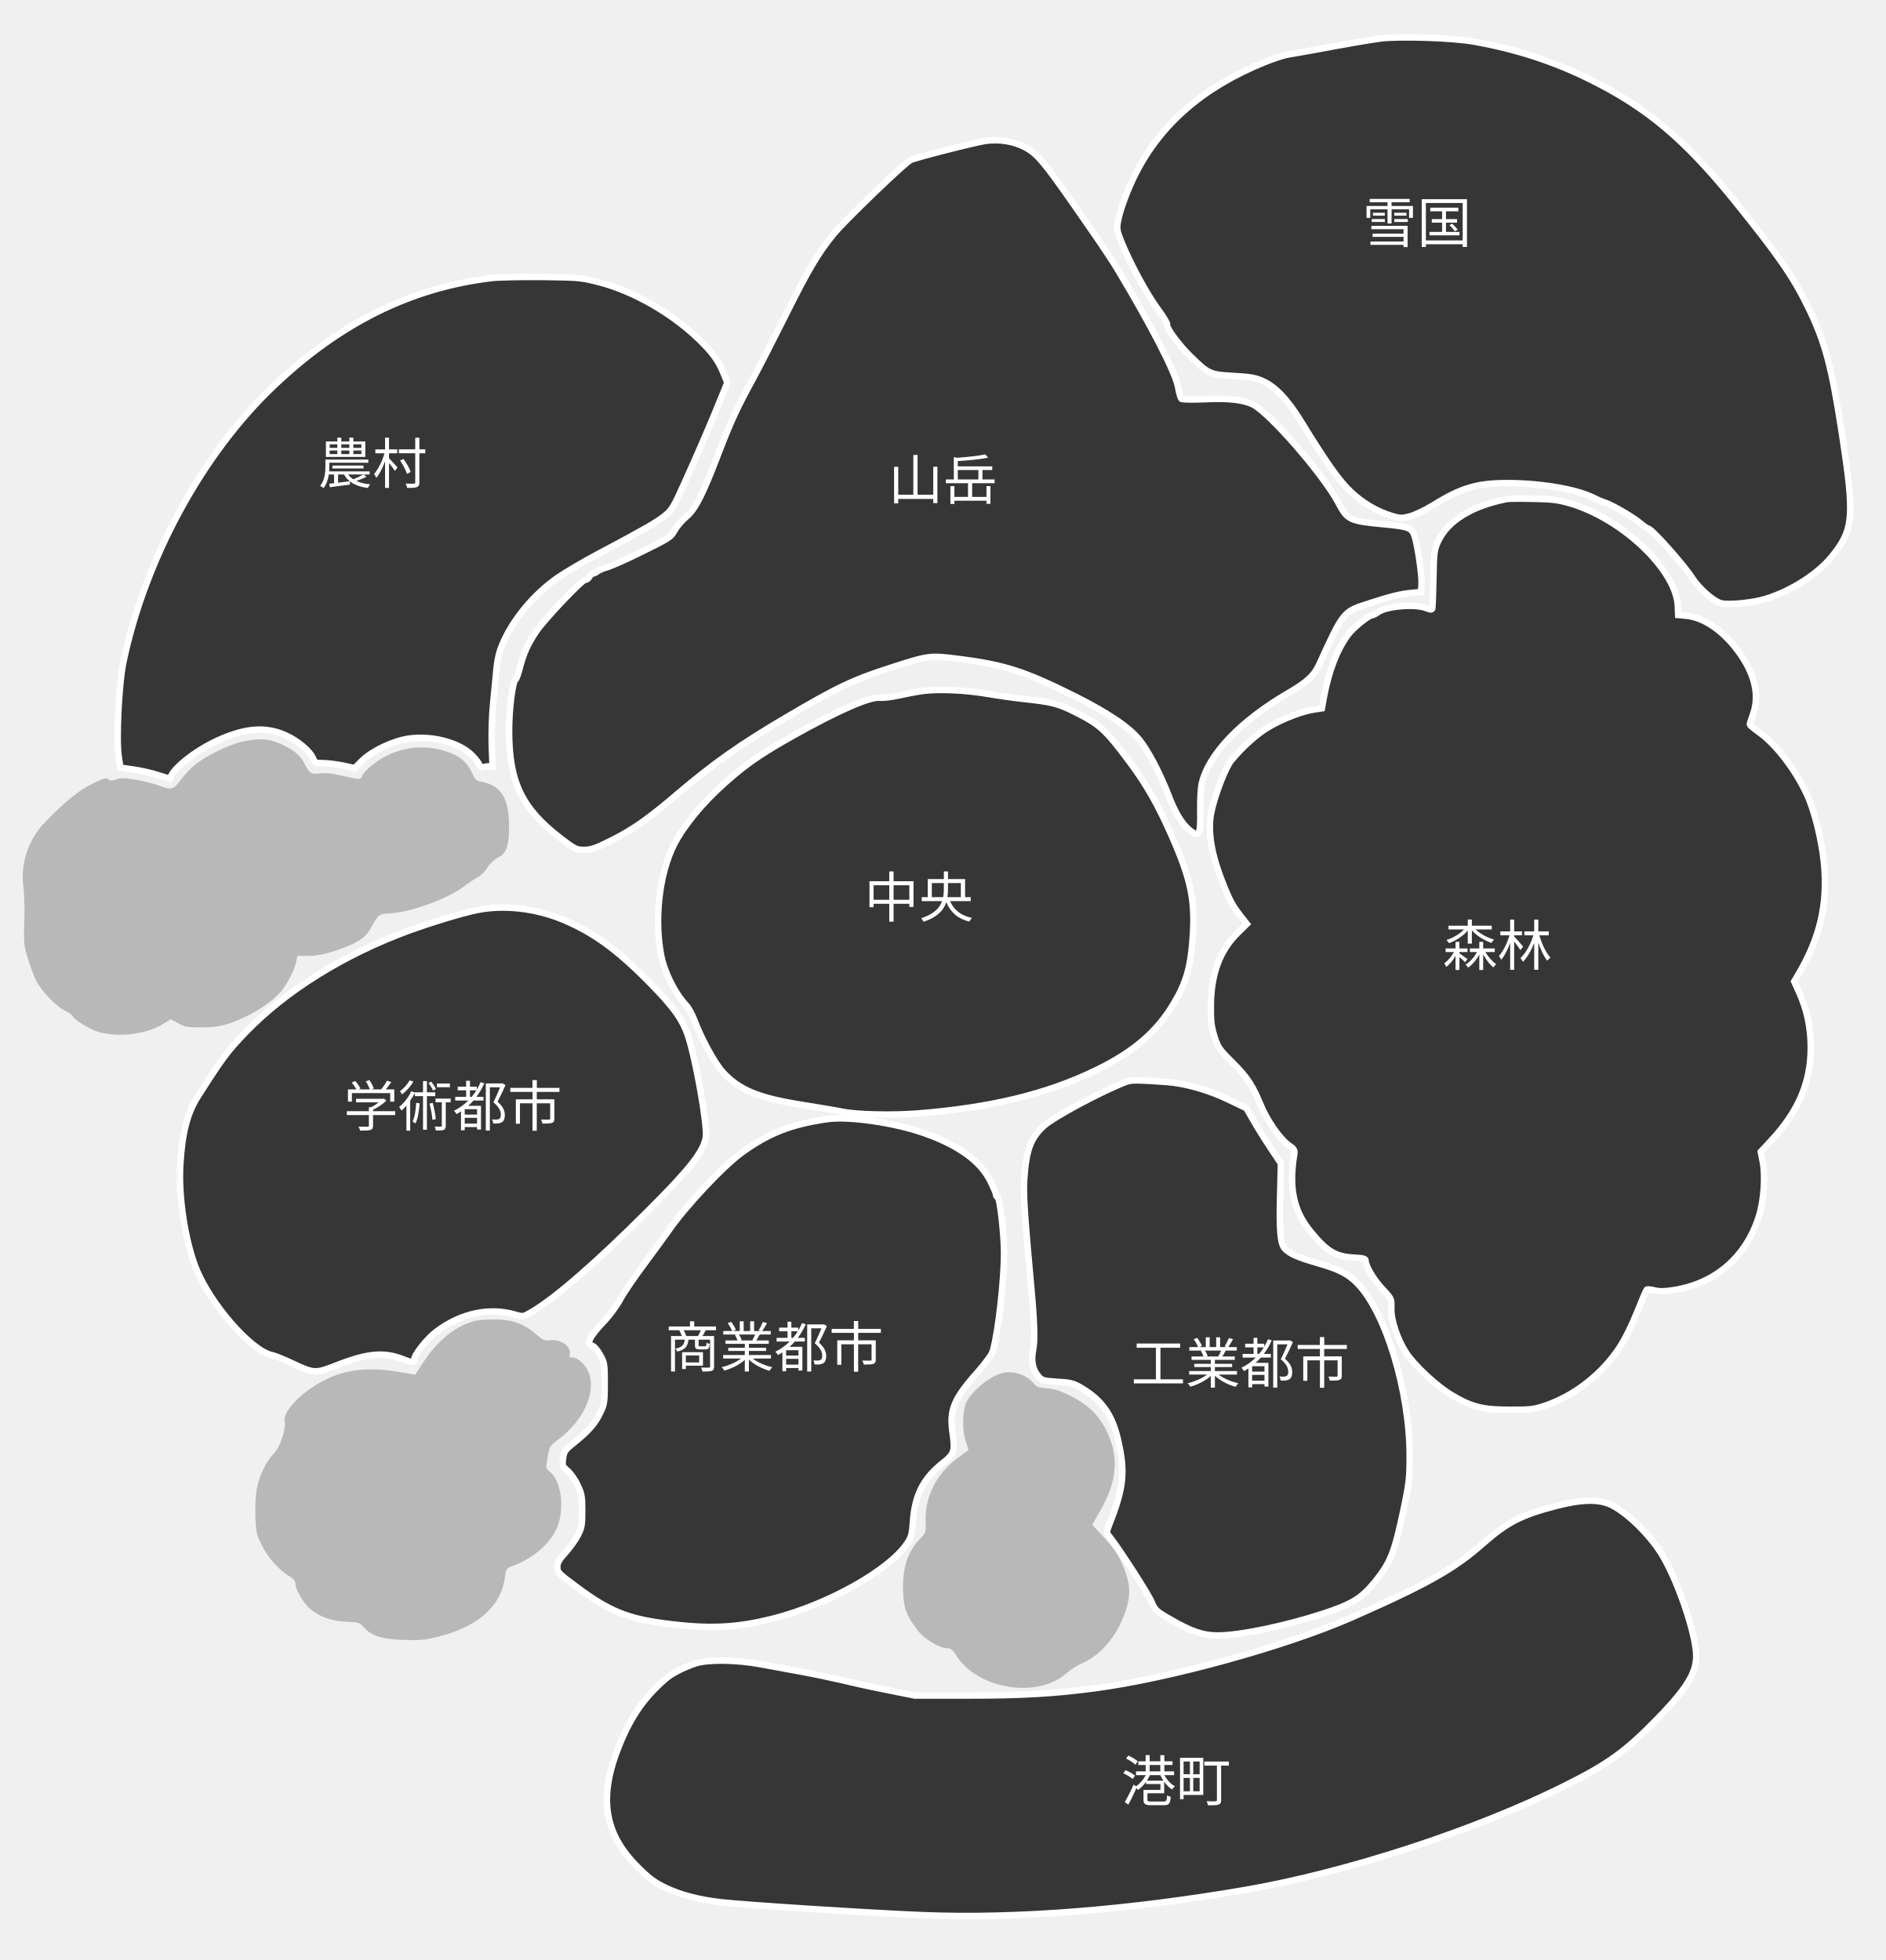
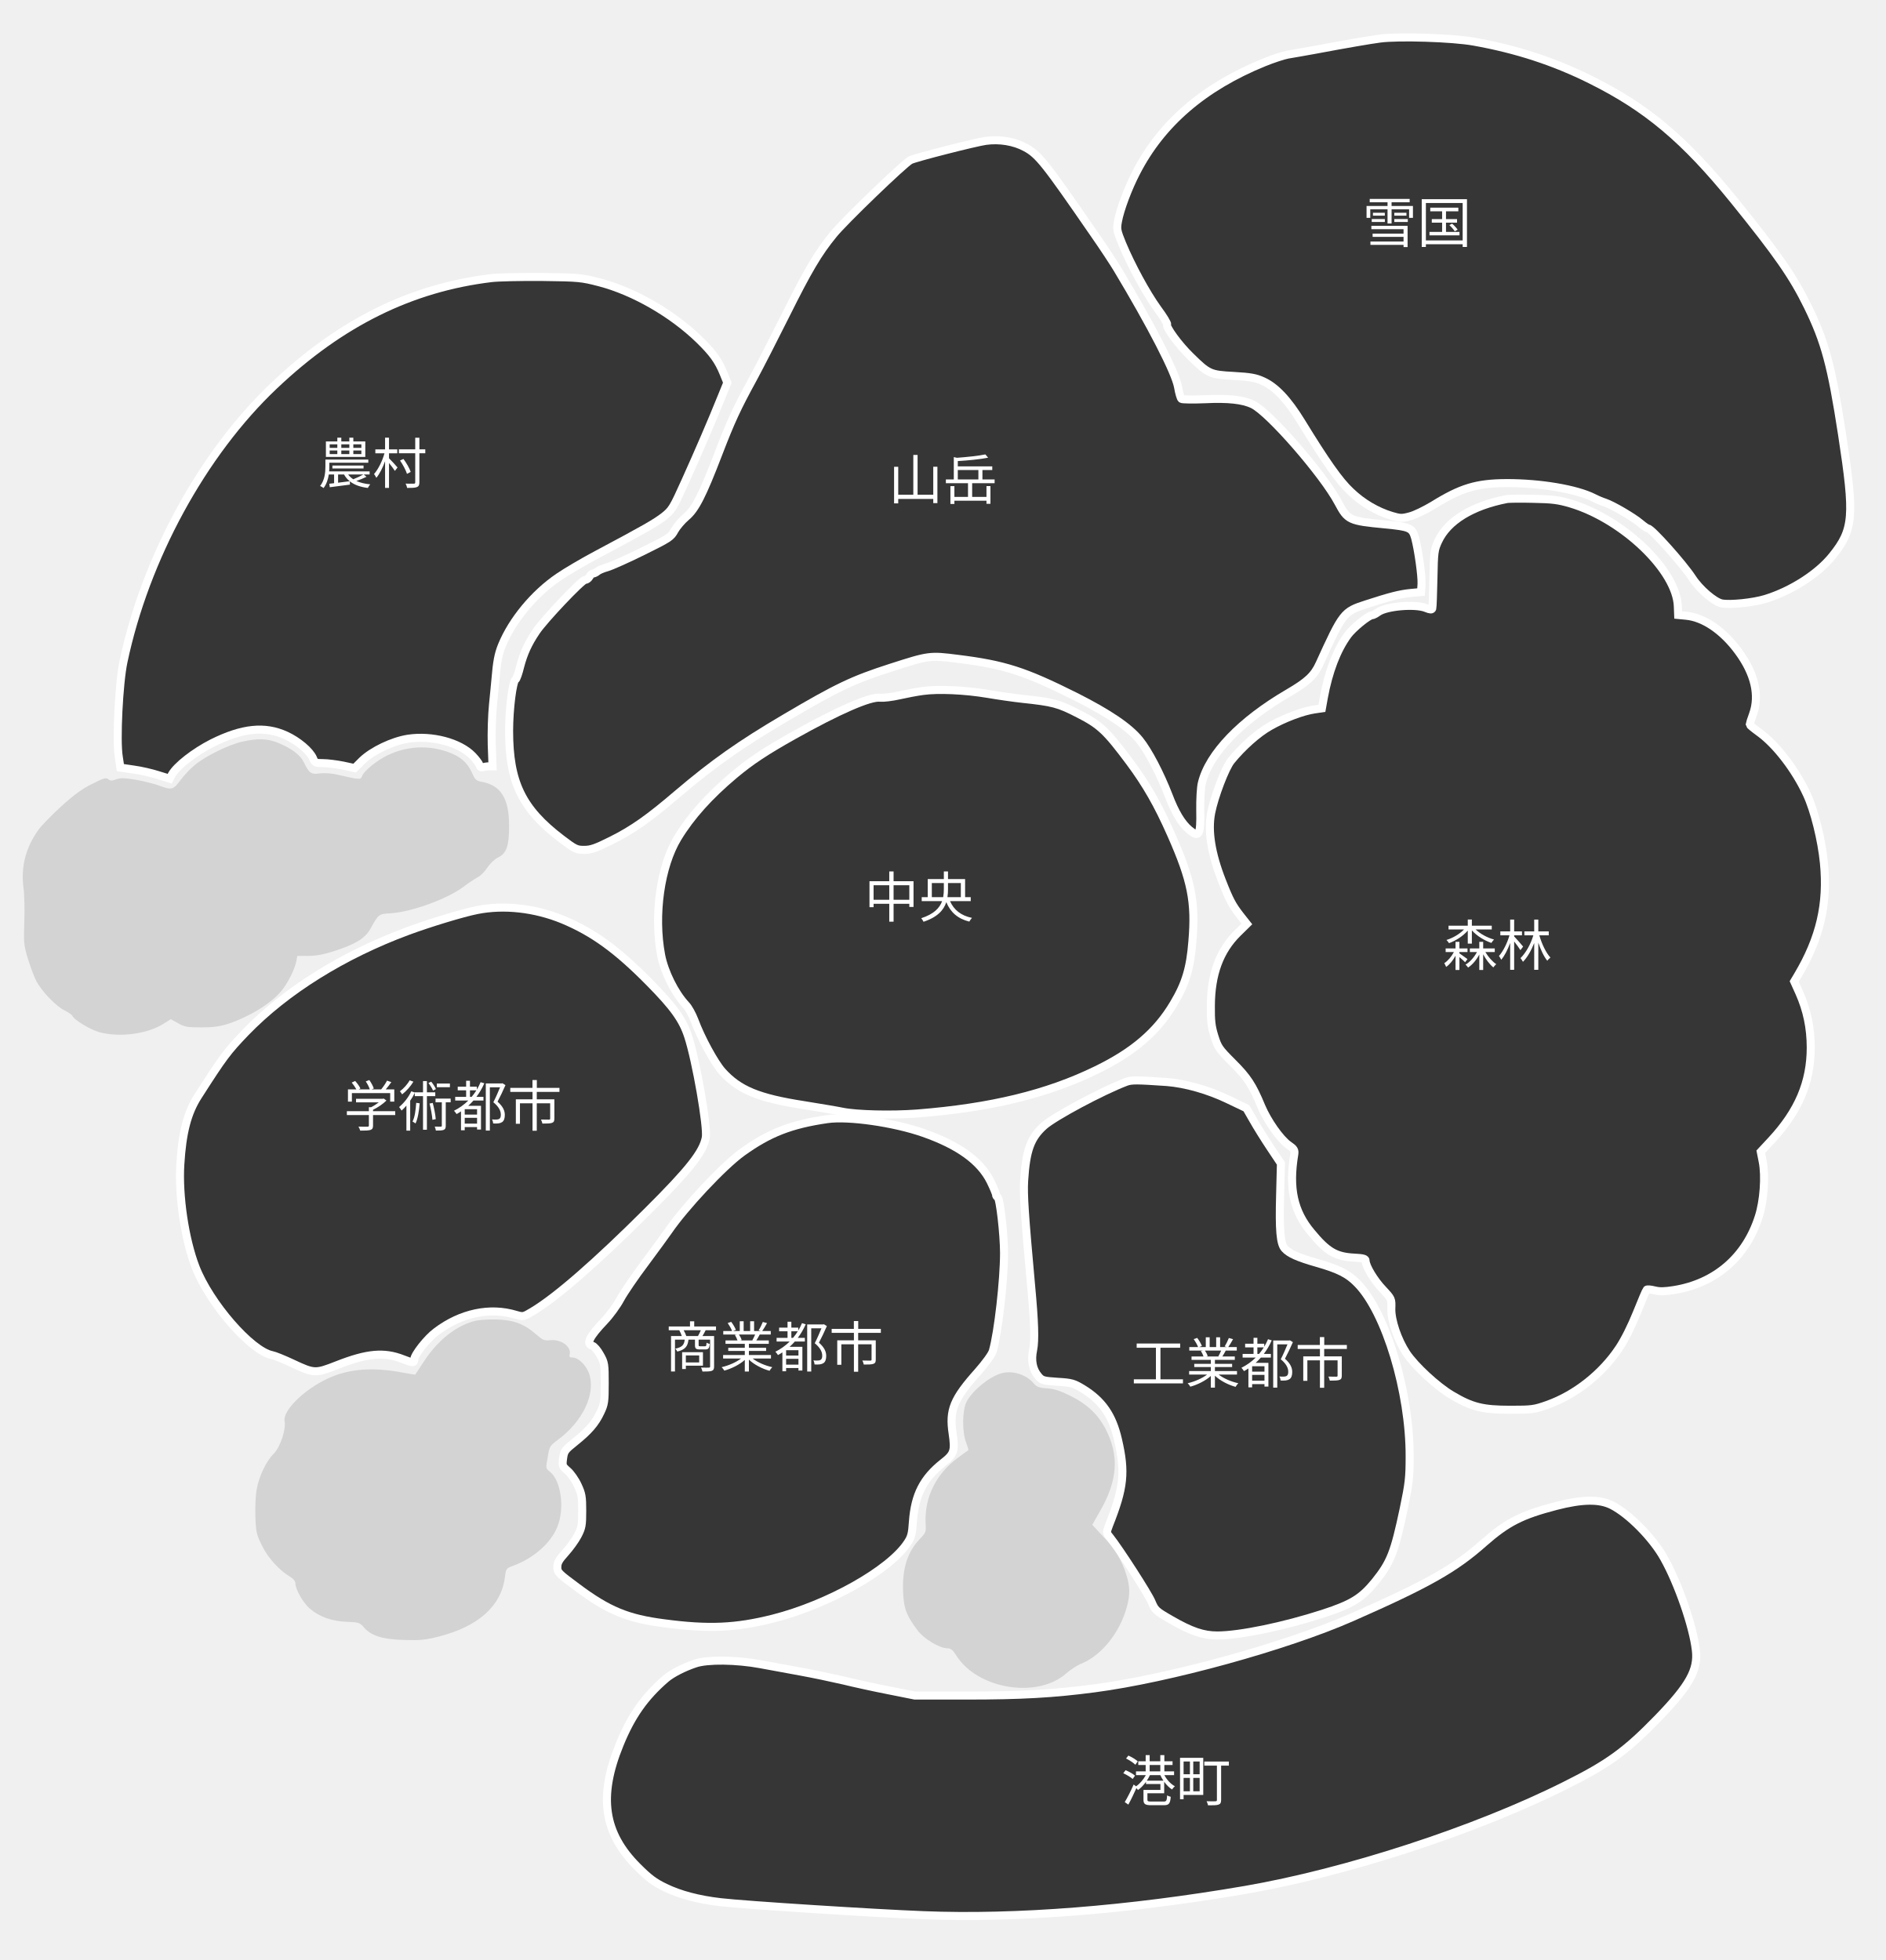
<svg xmlns="http://www.w3.org/2000/svg" version="1.0" width="3340pt" height="3472pt" viewBox="350 235 1010 1220" preserveAspectRatio="xMidYMid meet" id="territoryMapSVG">
  <defs>
    <style>
    .area-region {
      fill: #363636;
      stroke: #ffffff;
-       stroke-width: 40;
+       stroke-width: 50;
      transition: all 0.3s ease;
    }
    .area-region:hover {
      opacity: 0.8;
    }
    .area-region.active {
      opacity: 0.7;
    }
    .area-region.inactive {
      opacity: 0.3;
    }
    .unnamed-area {
-       fill: #363636;
+       fill: #8F8F8F;
      stroke-width: 15;
      opacity: 0.3;
      transition: all 0.3s ease;
    }
    .area-label {
      fill: #ffffff;
      font-family: 'UtukushiMincho', serif;
      font-size: 340px;
      font-weight: normal;
      text-anchor: middle;
      pointer-events: none;
      user-select: none;
    }
  </style>
  </defs>
  <g transform="translate(0,1736) scale(0.1,-0.1)">
    <path id="area-雪国" class="area-region" data-area="雪国" d="M11270 14770 c-67 -9 -207 -33 -410 -71 -63 -11 -137 -25 -165 -29 -27 -5 -94 -27 -148 -49 -375 -153 -637 -379 -794 -684 -50 -96 -101 -231 -114 -304 -9 -48 -7 -59 26 -140 56 -134 150 -308 221 -406 36 -48 62 -92 59 -97 -10 -15 72 -127 144 -197 113 -111 122 -115 270 -123 106 -6 138 -12 183 -33 78 -35 154 -116 238 -253 152 -248 237 -369 307 -434 74 -71 163 -123 255 -151 53 -16 65 -16 113 -3 30 7 95 39 145 69 174 108 270 137 455 138 209 1 437 -37 545 -92 19 -10 50 -23 69 -29 48 -16 176 -91 221 -129 21 -18 43 -33 48 -33 21 0 217 -219 275 -308 46 -71 138 -149 183 -158 54 -10 197 5 272 28 162 50 327 156 416 267 133 165 139 247 61 756 -66 429 -106 578 -215 800 -92 187 -185 321 -459 660 -307 378 -539 574 -891 749 -229 114 -463 190 -727 237 -133 24 -469 34 -583 19z" />
    <text class="area-label" x="11500" y="13500" transform="scale(1,-1) translate(0,-27000)">雪国</text>
    <path id="area-山岳" class="area-region" data-area="山岳" d="M8815 14133 c-64 -9 -441 -105 -468 -120 -39 -20 -414 -381 -479 -462 -95 -116 -158 -223 -294 -496 -74 -148 -166 -328 -205 -400 -100 -183 -138 -264 -217 -470 -99 -258 -143 -345 -201 -393 -26 -22 -58 -60 -71 -83 -22 -42 -33 -49 -199 -131 -97 -48 -196 -92 -221 -99 -25 -7 -52 -18 -61 -26 -8 -7 -21 -13 -27 -13 -6 0 -16 -9 -22 -20 -6 -11 -19 -20 -28 -20 -20 0 -255 -248 -303 -320 -51 -75 -79 -138 -100 -218 -10 -42 -23 -79 -29 -82 -18 -11 -40 -183 -40 -319 0 -321 80 -485 325 -672 85 -65 95 -69 142 -69 43 0 72 10 170 59 134 67 233 137 413 291 224 190 388 306 670 472 322 190 419 236 655 312 239 77 243 77 418 55 289 -36 414 -76 732 -235 208 -105 333 -190 398 -270 55 -68 128 -208 181 -345 40 -106 82 -175 128 -214 62 -52 72 -35 69 121 -1 68 3 143 10 170 44 182 242 388 539 561 118 69 160 108 193 181 145 318 150 325 289 370 151 49 209 64 278 71 l65 6 3 49 c3 50 -21 219 -40 288 -18 63 -33 69 -188 84 -221 21 -232 26 -290 135 -94 177 -431 564 -533 612 -61 29 -152 39 -297 32 -74 -3 -140 -2 -146 2 -5 4 -15 37 -21 73 -16 92 -168 386 -380 739 -21 35 -86 134 -146 220 -300 435 -342 489 -424 533 -70 38 -161 53 -248 41z" />
    <text class="area-label" x="8550" y="14100" transform="scale(1,-1) translate(0,-26000)">山岳</text>
    <path id="area-農村" class="area-region" data-area="農村" d="M5740 13279 c-500 -60 -939 -277 -1352 -669 -445 -421 -802 -1075 -938 -1720 -28 -133 -46 -491 -29 -591 l10 -67 82 -12 c45 -6 114 -22 154 -35 l71 -22 13 25 c30 54 140 140 252 197 187 93 326 108 459 47 74 -34 149 -97 168 -142 11 -28 16 -30 62 -30 27 0 82 -7 123 -15 l74 -16 46 46 c64 62 190 122 287 137 148 22 320 -23 401 -107 20 -21 39 -46 43 -57 3 -12 11 -17 21 -14 8 3 25 6 38 6 l22 0 -5 133 c-2 75 1 185 8 253 7 65 13 135 15 154 9 110 18 158 40 212 64 157 200 322 353 426 48 33 157 97 242 142 297 158 361 195 414 236 49 39 57 51 133 220 83 184 165 374 226 526 l35 86 -23 57 c-33 81 -68 129 -152 211 -169 164 -406 300 -618 356 -116 30 -128 31 -360 34 -132 1 -274 -2 -315 -7z" />
    <text class="area-label" x="5000" y="12000" transform="scale(1,-1) translate(0,-24000)">農村</text>
    <path id="area-森林" class="area-region" data-area="森林" d="M12060 11904 c-217 -42 -369 -135 -428 -262 -25 -54 -27 -67 -30 -232 -2 -96 -5 -180 -7 -187 -3 -9 -12 -9 -39 2 -65 27 -247 12 -298 -25 -15 -11 -33 -20 -39 -20 -21 0 -119 -80 -150 -123 -68 -93 -119 -226 -149 -389 l-12 -67 -47 -7 c-71 -10 -190 -55 -277 -105 -75 -42 -172 -129 -241 -214 -36 -44 -104 -222 -124 -324 -22 -113 0 -253 68 -426 46 -118 64 -151 113 -214 l41 -52 -58 -57 c-111 -110 -165 -255 -166 -452 -1 -94 3 -129 22 -190 22 -70 29 -80 114 -165 92 -92 123 -139 178 -272 39 -92 117 -203 169 -240 35 -24 40 -32 36 -58 -35 -211 -4 -355 106 -486 99 -120 152 -151 266 -157 58 -3 72 -7 72 -20 0 -33 54 -123 108 -179 54 -58 54 -58 52 -119 -2 -73 40 -195 94 -277 53 -80 192 -208 282 -261 126 -75 193 -91 364 -91 137 0 150 2 232 31 174 62 340 194 445 352 35 52 77 137 111 221 30 75 57 139 61 143 3 4 25 2 49 -4 32 -8 63 -7 120 2 258 41 448 205 528 455 32 98 43 254 25 345 l-12 61 66 71 c169 182 245 362 245 577 0 123 -23 233 -71 341 l-32 71 22 37 c139 234 188 445 163 701 -14 143 -59 325 -106 426 -70 152 -190 309 -295 385 -33 24 -61 47 -61 50 0 3 9 33 21 65 42 118 10 253 -92 391 -94 128 -213 210 -322 221 l-52 5 -2 52 c-6 223 -340 544 -668 642 -75 22 -113 27 -230 29 -77 2 -151 1 -165 -1z" />
    <text class="area-label" x="12000" y="12000" transform="scale(1,-1) translate(0,-21000)">森林</text>
    <path id="area-中央" class="area-region" data-area="中央" d="M8425 10709 c-38 -5 -106 -18 -150 -28 -44 -10 -96 -16 -116 -14 -62 8 -259 -78 -539 -235 -171 -96 -264 -157 -368 -244 -157 -132 -271 -259 -353 -394 -107 -176 -150 -480 -103 -729 20 -105 85 -236 154 -310 16 -16 40 -60 54 -97 41 -111 125 -264 172 -317 104 -116 225 -166 509 -210 105 -17 213 -35 240 -41 90 -18 305 -23 465 -11 457 36 808 121 1115 271 230 112 376 237 480 412 75 125 104 221 117 388 21 247 -6 380 -132 665 -83 188 -155 313 -259 453 -145 194 -183 230 -318 299 -124 64 -159 73 -348 93 -55 6 -153 20 -217 31 -143 24 -309 31 -403 18z" />
    <text class="area-label" x="8400" y="9700" transform="scale(1,-1) translate(0,-19000)">中央</text>
    <path class="unnamed-area" d="M4191 10394 c-81 -17 -230 -90 -296 -145 -27 -22 -68 -65 -90 -95 -45 -61 -55 -63 -133 -34 -29 11 -93 27 -142 36 -74 12 -97 13 -125 3 -27 -10 -37 -10 -50 1 -13 11 -28 7 -99 -29 -63 -31 -111 -66 -193 -140 -60 -55 -123 -120 -141 -145 -80 -111 -111 -231 -94 -362 6 -43 8 -140 5 -214 -4 -125 -3 -142 21 -223 15 -49 38 -111 52 -140 34 -66 124 -161 179 -187 24 -12 45 -27 48 -34 9 -24 114 -87 168 -101 126 -34 298 -11 399 53 l45 28 45 -25 c40 -23 56 -26 145 -26 77 0 116 6 169 23 133 45 266 127 330 205 39 48 83 135 92 185 l6 32 68 0 c49 0 96 9 162 30 132 43 191 79 224 137 52 94 53 94 124 98 130 8 350 87 453 163 34 26 76 53 92 62 17 8 44 35 60 60 17 26 46 53 67 63 52 25 68 72 68 196 0 172 -51 253 -172 275 -33 6 -40 13 -61 60 -29 62 -72 99 -150 126 -122 43 -254 36 -373 -21 -67 -32 -149 -99 -159 -130 -8 -23 -15 -23 -140 6 -44 11 -89 15 -121 11 -58 -7 -67 0 -102 70 -23 46 -75 85 -159 120 -66 27 -126 29 -222 8z" />
    <path id="area-学術都市" class="area-region" data-area="学術都市" d="M5649 9345 c-90 -18 -290 -79 -429 -130 -402 -149 -757 -370 -1008 -629 -115 -120 -139 -151 -297 -398 -67 -104 -99 -227 -111 -426 -12 -195 28 -465 95 -639 87 -225 346 -523 476 -548 16 -3 73 -26 126 -51 136 -64 144 -64 279 -11 188 74 292 83 409 37 64 -25 71 -25 71 -1 0 28 81 131 137 172 153 116 334 154 495 105 46 -13 47 -13 104 21 150 90 396 305 715 623 260 259 346 368 363 459 12 65 -60 479 -110 631 -34 104 -91 183 -241 335 -202 205 -350 312 -539 391 -173 71 -366 93 -535 59z" />
    <text class="area-label" x="5500" y="9000" transform="scale(1,-1) translate(0,-17000)">学術都市</text>
    <path id="area-工業都市" class="area-region" data-area="工業都市" d="M9690 8276 c-150 -57 -447 -216 -512 -274 -83 -75 -111 -151 -123 -342 -5 -87 3 -209 44 -660 20 -214 24 -334 12 -392 -14 -67 -3 -123 33 -165 22 -26 31 -28 119 -34 87 -5 100 -9 158 -44 120 -74 183 -164 218 -316 47 -203 37 -299 -55 -531 -18 -48 -18 -48 4 -75 59 -74 241 -356 260 -404 22 -52 27 -57 121 -111 126 -73 201 -98 288 -98 139 0 415 57 658 136 181 59 240 96 324 199 97 121 120 180 178 453 33 158 37 193 37 327 1 402 -149 897 -325 1076 -58 60 -116 89 -252 128 -119 34 -172 58 -200 89 -28 30 -35 116 -29 334 l5 196 -66 99 c-36 54 -84 131 -107 172 l-42 73 -113 54 c-124 60 -267 100 -382 109 -189 13 -219 13 -253 1z" />
    <text class="area-label" x="10400" y="8600" transform="scale(1,-1) translate(0,-15000)">工業都市</text>
    <path id="area-商業都市" class="area-region" data-area="商業都市" d="M7830 8044 c-227 -33 -362 -86 -530 -207 -120 -87 -358 -342 -458 -488 -17 -25 -83 -115 -146 -200 -64 -85 -132 -185 -153 -224 -20 -38 -64 -99 -98 -135 -97 -102 -118 -146 -76 -157 10 -3 32 -28 47 -56 28 -49 29 -58 29 -177 0 -114 -2 -130 -26 -180 -32 -69 -74 -117 -160 -186 -61 -49 -67 -56 -73 -101 -6 -46 -5 -49 28 -78 19 -16 48 -57 63 -90 25 -53 28 -71 28 -160 0 -90 -3 -105 -28 -153 -15 -29 -50 -77 -77 -107 -40 -44 -50 -62 -50 -90 0 -32 7 -39 123 -125 194 -145 314 -195 541 -224 277 -37 448 -29 678 29 343 87 724 301 836 470 25 37 30 57 35 134 12 166 65 269 186 365 71 55 77 74 61 184 -22 145 6 214 158 384 48 55 86 107 92 128 33 114 70 441 70 610 0 117 -26 344 -40 348 -5 2 -10 9 -10 16 0 8 -16 45 -35 84 -63 126 -199 224 -416 300 -182 64 -466 105 -599 86z" />
    <text class="area-label" x="7500" y="8500" transform="scale(1,-1) translate(0,-15000)">商業都市</text>
    <path class="unnamed-area" d="M5629 6786 c-118 -34 -227 -123 -313 -256 -27 -41 -49 -76 -50 -76 -1 -1 -32 4 -71 11 -191 37 -341 26 -472 -35 -151 -70 -283 -201 -270 -267 10 -50 -28 -162 -68 -202 -45 -44 -90 -137 -105 -218 -7 -34 -11 -110 -9 -170 4 -103 7 -114 42 -185 37 -76 108 -154 178 -195 17 -10 29 -26 29 -38 0 -38 48 -121 90 -158 61 -52 138 -79 232 -82 72 -3 79 -5 103 -33 45 -53 114 -76 250 -80 103 -3 134 0 220 22 245 63 387 191 409 370 7 53 8 54 54 71 128 48 233 142 273 243 46 116 22 287 -48 342 -25 19 -25 20 -13 89 11 68 14 72 61 107 160 117 242 294 195 419 -20 51 -67 95 -101 95 -18 0 -22 4 -18 19 12 48 -52 96 -121 89 -36 -4 -46 0 -85 34 -78 68 -142 92 -251 95 -56 1 -114 -3 -141 -11z" />
    <path class="unnamed-area" d="M8910 6461 c-76 -24 -176 -106 -213 -176 -27 -51 -29 -186 -3 -254 9 -24 15 -45 14 -47 -2 -1 -30 -22 -64 -47 -138 -101 -210 -249 -202 -409 3 -54 1 -59 -34 -95 -80 -83 -113 -188 -106 -337 5 -100 20 -141 89 -233 41 -55 138 -113 188 -113 20 0 33 -11 54 -45 133 -210 505 -270 684 -111 26 23 68 50 92 60 127 50 243 195 286 357 20 74 19 125 -5 200 -28 89 -70 158 -146 238 l-65 70 45 79 c115 198 125 353 34 525 -46 85 -114 149 -214 198 -64 32 -100 44 -146 47 -52 4 -65 9 -85 33 -47 55 -134 81 -203 60z" />
    <path id="area-港町" class="area-region" data-area="港町" d="M12365 5636 c-215 -56 -303 -101 -449 -229 -182 -162 -351 -257 -821 -464 -409 -180 -1137 -381 -1602 -442 -257 -34 -458 -45 -793 -45 l-325 0 -160 32 c-88 17 -216 45 -285 62 -69 16 -188 41 -265 55 -77 14 -189 35 -250 46 -151 28 -331 30 -405 5 -75 -25 -148 -63 -185 -95 -132 -114 -215 -232 -287 -409 -133 -325 -100 -552 112 -763 70 -70 103 -95 171 -128 93 -45 207 -75 344 -91 153 -18 955 -69 1264 -81 579 -23 1272 32 2001 157 627 108 1433 370 1991 650 271 135 378 213 580 421 194 201 249 299 234 422 -17 148 -110 416 -198 572 -70 126 -218 276 -325 330 -77 39 -185 37 -347 -5z" />
    <text class="area-label" x="10000" y="6200" transform="scale(1,-1) translate(0,-10000)">港町</text>
  </g>
</svg>
